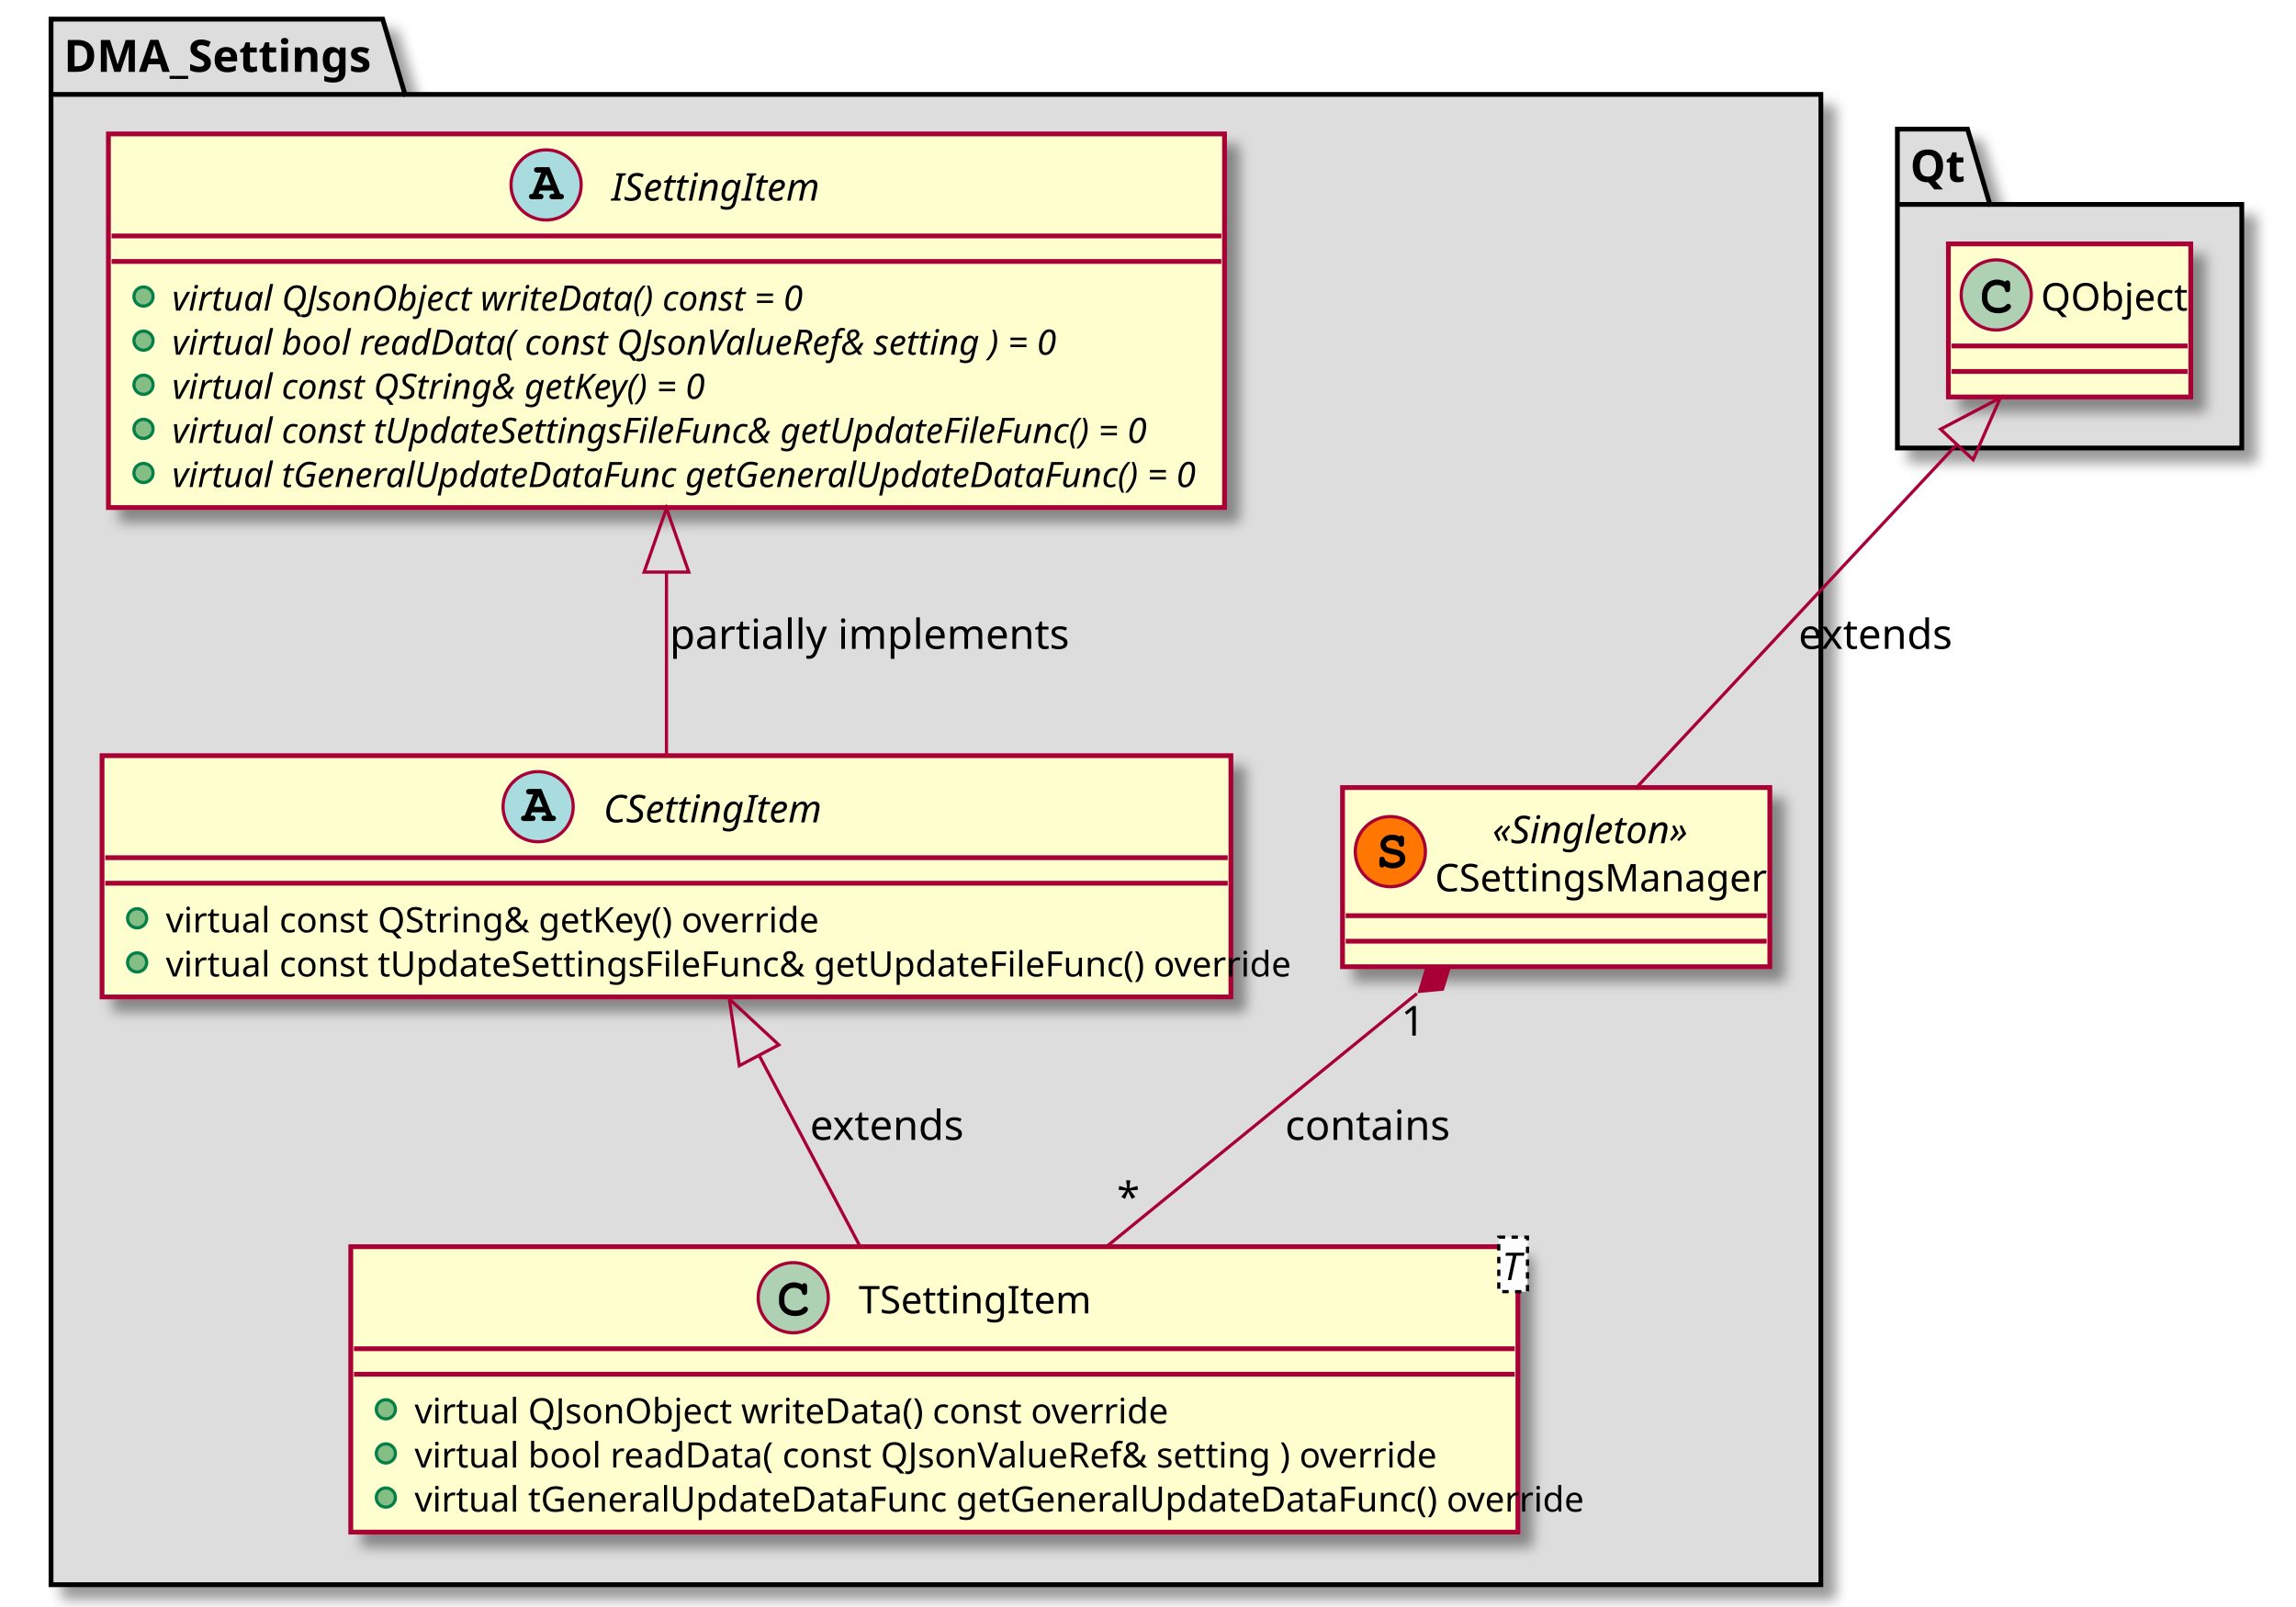
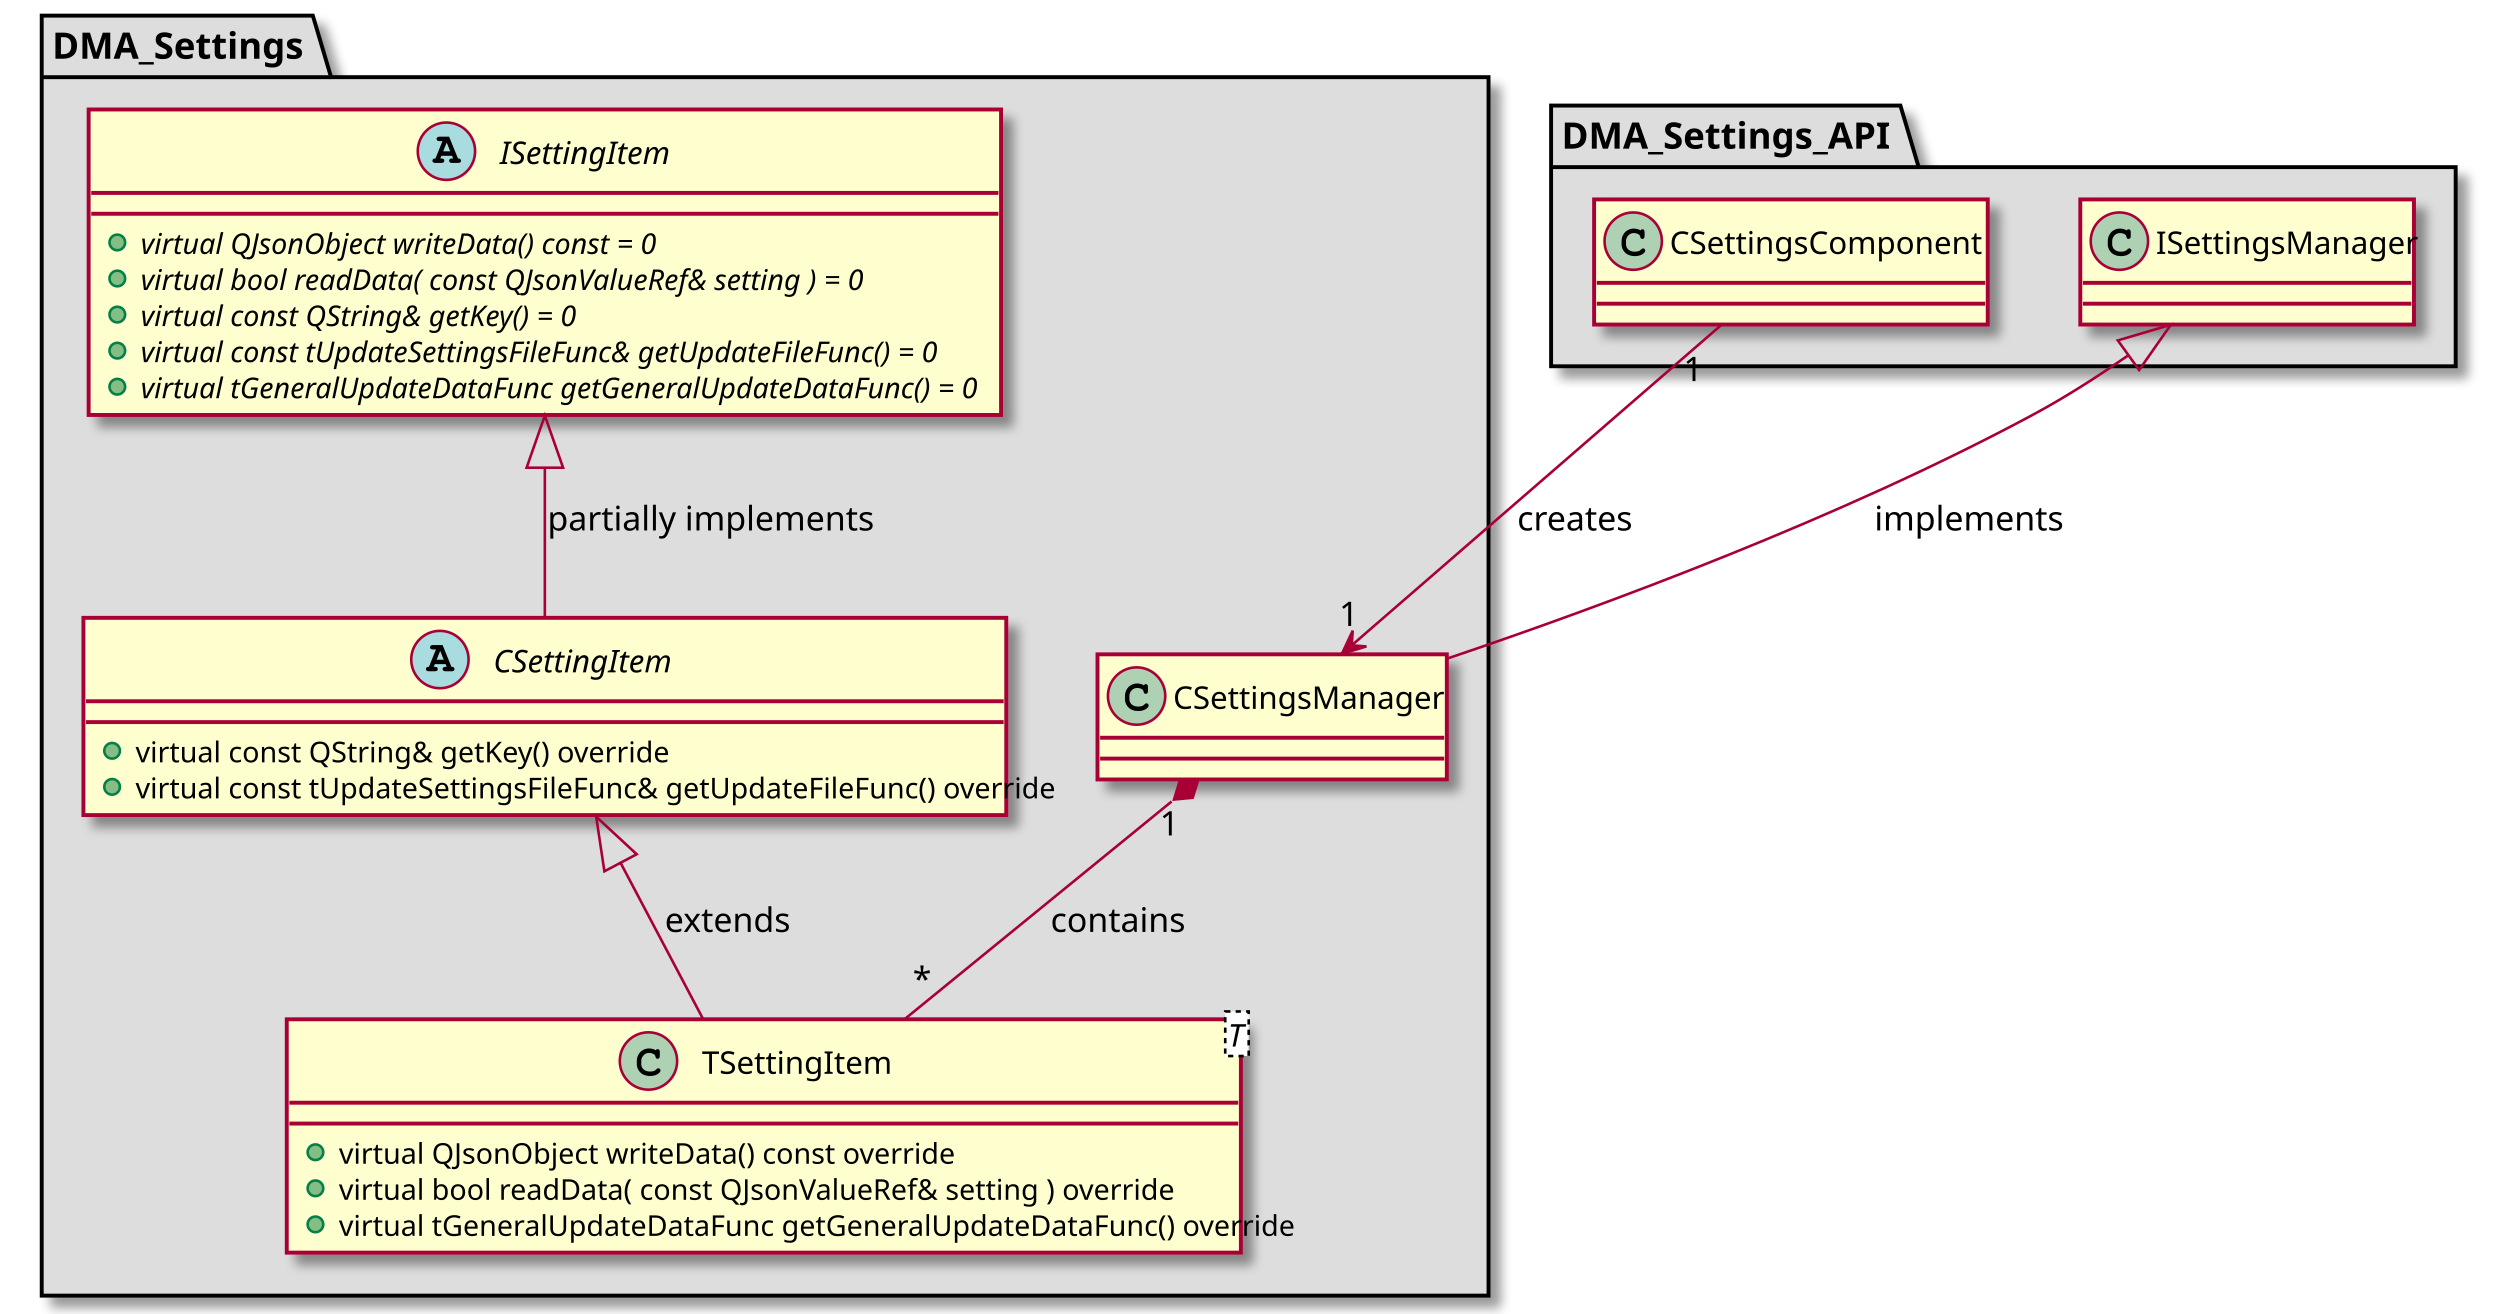
- <svg xmlns="http://www.w3.org/2000/svg" contentScriptType="application/ecmascript" contentStyleType="text/css" height="504px" preserveAspectRatio="none" style="width:720px;height:504px;background:#FEFEFE;" version="1.1" viewBox="0 0 720 504" width="720px" zoomAndPan="magnify">
+ <svg xmlns="http://www.w3.org/2000/svg" contentScriptType="application/ecmascript" contentStyleType="text/css" height="504px" preserveAspectRatio="none" style="width:959px;height:504px;background:#FEFEFE;" version="1.1" viewBox="0 0 959 504" width="959px" zoomAndPan="magnify">
  <defs>
-     <filter height="300%" id="f12ufej7ekdfnz" width="300%" x="-1" y="-1">
+     <filter height="300%" id="f1pv9taghpx2pv" width="300%" x="-1" y="-1">
      <feGaussianBlur result="blurOut" stdDeviation="2.0" />
      <feColorMatrix in="blurOut" result="blurOut2" type="matrix" values="0 0 0 0 0 0 0 0 0 0 0 0 0 0 0 0 0 0 .4 0" />
      <feOffset dx="4.0" dy="4.0" in="blurOut2" result="blurOut3" />
      <feBlend in="SourceGraphic" in2="blurOut3" mode="normal" />
    </filter>
  </defs>
  <g>
-     <polygon fill="#DDDDDD" filter="url(#f12ufej7ekdfnz)" points="16,6,120,6,127,29.609,571,29.609,571,497,16,497,16,6" style="stroke:#000000;stroke-width:1.5;" />
+     <polygon fill="#DDDDDD" filter="url(#f1pv9taghpx2pv)" points="16,6,120,6,127,29.609,571,29.609,571,497,16,497,16,6" style="stroke:#000000;stroke-width:1.5;" />
    <line style="stroke:#000000;stroke-width:1.5;" x1="16" x2="127" y1="29.609" y2="29.609" />
    <text fill="#000000" font-family="sans-serif" font-size="14" font-weight="bold" lengthAdjust="spacingAndGlyphs" textLength="98" x="20" y="22.533">DMA_Settings</text>
-     <polygon fill="#DDDDDD" filter="url(#f12ufej7ekdfnz)" points="595,40.5,617,40.5,624,64.109,703,64.109,703,140.5,595,140.5,595,40.5" style="stroke:#000000;stroke-width:1.5;" />
-     <line style="stroke:#000000;stroke-width:1.5;" x1="595" x2="624" y1="64.109" y2="64.109" />
-     <text fill="#000000" font-family="sans-serif" font-size="14" font-weight="bold" lengthAdjust="spacingAndGlyphs" textLength="16" x="599" y="57.033">Qt</text>
-     <rect codeLine="8" fill="#FEFECE" filter="url(#f12ufej7ekdfnz)" height="75.672" id="CSettingItem" style="stroke:#A80036;stroke-width:1.5;" width="354" x="32" y="237" />
+     <polygon fill="#DDDDDD" filter="url(#f1pv9taghpx2pv)" points="595,40.5,729,40.5,736,64.109,942,64.109,942,140.5,595,140.5,595,40.5" style="stroke:#000000;stroke-width:1.5;" />
+     <line style="stroke:#000000;stroke-width:1.5;" x1="595" x2="736" y1="64.109" y2="64.109" />
+     <text fill="#000000" font-family="sans-serif" font-size="14" font-weight="bold" lengthAdjust="spacingAndGlyphs" textLength="128" x="599" y="57.033">DMA_Settings_API</text>
+     <rect codeLine="8" fill="#FEFECE" filter="url(#f1pv9taghpx2pv)" height="75.672" id="CSettingItem" style="stroke:#A80036;stroke-width:1.5;" width="354" x="32" y="237" />
    <ellipse cx="168.75" cy="253" fill="#A9DCDF" rx="11" ry="11" style="stroke:#A80036;stroke-width:1.0;" />
    <path d="M170.938,254.766 L166.797,254.766 L166.375,255.797 L166.797,255.797 Q167.406,255.797 167.672,256.031 Q167.938,256.266 167.938,256.656 Q167.938,257.031 167.672,257.266 Q167.406,257.5 166.797,257.5 L164.5,257.5 Q163.891,257.5 163.633,257.266 Q163.375,257.031 163.375,256.641 Q163.375,256.266 163.648,256.023 Q163.922,255.781 164.547,255.797 L167.219,249.141 L166.109,249.141 Q165.5,249.141 165.234,248.906 Q164.969,248.672 164.969,248.281 Q164.969,247.906 165.234,247.672 Q165.5,247.438 166.109,247.438 L169.781,247.438 L173.172,255.797 Q173.766,255.797 173.953,255.938 Q174.344,256.203 174.344,256.656 Q174.344,257.031 174.086,257.266 Q173.828,257.5 173.219,257.5 L170.922,257.5 Q170.312,257.5 170.047,257.266 Q169.781,257.031 169.781,256.641 Q169.781,256.266 170.047,256.031 Q170.312,255.797 170.922,255.797 L171.344,255.797 L170.938,254.766 Z M170.219,253.062 L168.859,249.688 L167.484,253.062 L170.219,253.062 Z " fill="#000000" />
    <text fill="#000000" font-family="sans-serif" font-size="12" font-style="italic" lengthAdjust="spacingAndGlyphs" textLength="72" x="189.25" y="257.91">CSettingItem</text>
    <line style="stroke:#A80036;stroke-width:1.5;" x1="33" x2="385" y1="269" y2="269" />
    <line style="stroke:#A80036;stroke-width:1.5;" x1="33" x2="385" y1="277" y2="277" />
    <ellipse cx="43" cy="288" fill="#84BE84" rx="3" ry="3" style="stroke:#038048;stroke-width:1.0;" />
    <text fill="#000000" font-family="sans-serif" font-size="11" lengthAdjust="spacingAndGlyphs" textLength="193" x="52" y="292.419">virtual const QString&amp; getKey() override</text>
    <ellipse cx="43" cy="301.836" fill="#84BE84" rx="3" ry="3" style="stroke:#038048;stroke-width:1.0;" />
    <text fill="#000000" font-family="sans-serif" font-size="11" lengthAdjust="spacingAndGlyphs" textLength="328" x="52" y="306.255">virtual const tUpdateSettingsFileFunc&amp; getUpdateFileFunc() override</text>
-     <rect codeLine="14" fill="#FEFECE" filter="url(#f12ufej7ekdfnz)" height="56.188" id="CSettingsManager" style="stroke:#A80036;stroke-width:1.5;" width="134" x="421" y="247" />
-     <ellipse cx="436" cy="267.094" fill="#FF7700" rx="11" ry="11" style="stroke:#A80036;stroke-width:1.0;" />
-     <path d="M434.109,271.656 Q433.891,271.922 433.75,272 Q433.609,272.078 433.422,272.078 Q433.031,272.078 432.789,271.812 Q432.547,271.547 432.547,270.953 L432.547,269.797 Q432.547,269.188 432.789,268.93 Q433.031,268.672 433.422,268.672 Q433.719,268.672 433.922,268.828 Q434.125,268.984 434.234,269.352 Q434.344,269.719 434.453,269.859 Q434.703,270.109 435.312,270.375 Q435.922,270.641 436.656,270.641 Q437.797,270.641 438.516,270.109 Q438.984,269.781 438.984,269.312 Q438.984,269 438.766,268.719 Q438.547,268.438 438.031,268.266 Q437.703,268.141 436.547,267.922 Q435.156,267.656 434.438,267.297 Q433.719,266.938 433.305,266.273 Q432.891,265.609 432.891,264.828 Q432.891,263.609 433.914,262.695 Q434.938,261.781 436.578,261.781 Q437.234,261.781 437.789,261.922 Q438.344,262.062 438.812,262.359 Q439.141,262.047 439.469,262.047 Q439.844,262.047 440.078,262.305 Q440.312,262.562 440.312,263.172 L440.312,264.453 Q440.312,265.062 440.078,265.32 Q439.844,265.578 439.469,265.578 Q439.156,265.578 438.922,265.391 Q438.734,265.25 438.648,264.828 Q438.562,264.406 438.422,264.219 Q438.172,263.906 437.695,263.695 Q437.219,263.484 436.578,263.484 Q435.656,263.484 435.125,263.906 Q434.594,264.328 434.594,264.797 Q434.594,265.109 434.812,265.406 Q435.031,265.703 435.453,265.875 Q435.734,265.984 437.039,266.242 Q438.344,266.5 439.047,266.805 Q439.75,267.109 440.219,267.766 Q440.688,268.422 440.688,269.328 Q440.688,270.594 439.797,271.344 Q438.609,272.344 436.781,272.344 Q436.078,272.344 435.414,272.172 Q434.75,272 434.109,271.656 Z " fill="#000000" />
-     <text fill="#000000" font-family="sans-serif" font-size="12" font-style="italic" lengthAdjust="spacingAndGlyphs" textLength="66" x="468" y="264.457">«Singleton»</text>
-     <text fill="#000000" font-family="sans-serif" font-size="12" lengthAdjust="spacingAndGlyphs" textLength="102" x="450" y="279.551">CSettingsManager</text>
-     <line style="stroke:#A80036;stroke-width:1.5;" x1="422" x2="554" y1="287.188" y2="287.188" />
-     <line style="stroke:#A80036;stroke-width:1.5;" x1="422" x2="554" y1="295.188" y2="295.188" />
-     <rect codeLine="18" fill="#FEFECE" filter="url(#f12ufej7ekdfnz)" height="117.18" id="ISettingItem" style="stroke:#A80036;stroke-width:1.5;" width="350" x="34" y="42" />
+     <rect codeLine="14" fill="#FEFECE" filter="url(#f1pv9taghpx2pv)" height="48" id="CSettingsManager" style="stroke:#A80036;stroke-width:1.5;" width="134" x="421" y="251" />
+     <ellipse cx="436" cy="267" fill="#ADD1B2" rx="11" ry="11" style="stroke:#A80036;stroke-width:1.0;" />
+     <path d="M438.766,262.875 Q438.922,262.656 439.109,262.547 Q439.297,262.438 439.516,262.438 Q439.891,262.438 440.125,262.695 Q440.359,262.953 440.359,263.562 L440.359,265.016 Q440.359,265.625 440.125,265.891 Q439.891,266.156 439.516,266.156 Q439.172,266.156 438.969,265.953 Q438.766,265.766 438.656,265.25 Q438.609,264.891 438.422,264.703 Q438.094,264.328 437.484,264.109 Q436.875,263.891 436.25,263.891 Q435.484,263.891 434.852,264.219 Q434.219,264.547 433.727,265.297 Q433.234,266.047 433.234,267.078 L433.234,268.172 Q433.234,269.406 434.125,270.227 Q435.016,271.047 436.609,271.047 Q437.547,271.047 438.203,270.797 Q438.594,270.641 439.016,270.203 Q439.281,269.938 439.43,269.859 Q439.578,269.781 439.781,269.781 Q440.109,269.781 440.367,270.039 Q440.625,270.297 440.625,270.641 Q440.625,270.984 440.281,271.391 Q439.781,271.969 438.984,272.297 Q437.906,272.75 436.609,272.75 Q435.094,272.75 433.891,272.125 Q432.906,271.625 432.219,270.555 Q431.531,269.484 431.531,268.203 L431.531,267.047 Q431.531,265.719 432.148,264.57 Q432.766,263.422 433.859,262.805 Q434.953,262.188 436.188,262.188 Q436.922,262.188 437.57,262.352 Q438.219,262.516 438.766,262.875 Z " fill="#000000" />
+     <text fill="#000000" font-family="sans-serif" font-size="12" lengthAdjust="spacingAndGlyphs" textLength="102" x="450" y="271.91">CSettingsManager</text>
+     <line style="stroke:#A80036;stroke-width:1.5;" x1="422" x2="554" y1="283" y2="283" />
+     <line style="stroke:#A80036;stroke-width:1.5;" x1="422" x2="554" y1="291" y2="291" />
+     <rect codeLine="18" fill="#FEFECE" filter="url(#f1pv9taghpx2pv)" height="117.18" id="ISettingItem" style="stroke:#A80036;stroke-width:1.5;" width="350" x="34" y="42" />
    <ellipse cx="171.25" cy="58" fill="#A9DCDF" rx="11" ry="11" style="stroke:#A80036;stroke-width:1.0;" />
    <path d="M173.438,59.766 L169.297,59.766 L168.875,60.797 L169.297,60.797 Q169.906,60.797 170.172,61.031 Q170.438,61.266 170.438,61.656 Q170.438,62.031 170.172,62.266 Q169.906,62.5 169.297,62.5 L167,62.5 Q166.391,62.5 166.133,62.266 Q165.875,62.031 165.875,61.641 Q165.875,61.266 166.148,61.023 Q166.422,60.781 167.047,60.797 L169.719,54.141 L168.609,54.141 Q168,54.141 167.734,53.906 Q167.469,53.672 167.469,53.281 Q167.469,52.906 167.734,52.672 Q168,52.438 168.609,52.438 L172.281,52.438 L175.672,60.797 Q176.266,60.797 176.453,60.938 Q176.844,61.203 176.844,61.656 Q176.844,62.031 176.586,62.266 Q176.328,62.5 175.719,62.5 L173.422,62.5 Q172.812,62.5 172.547,62.266 Q172.281,62.031 172.281,61.641 Q172.281,61.266 172.547,61.031 Q172.812,60.797 173.422,60.797 L173.844,60.797 L173.438,59.766 Z M172.719,58.062 L171.359,54.688 L169.984,58.062 L172.719,58.062 Z " fill="#000000" />
    <text fill="#000000" font-family="sans-serif" font-size="12" font-style="italic" lengthAdjust="spacingAndGlyphs" textLength="67" x="191.75" y="62.91">ISettingItem</text>
    <line style="stroke:#A80036;stroke-width:1.5;" x1="35" x2="383" y1="74" y2="74" />
    <line style="stroke:#A80036;stroke-width:1.5;" x1="35" x2="383" y1="82" y2="82" />
    <ellipse cx="45" cy="93" fill="#84BE84" rx="3" ry="3" style="stroke:#038048;stroke-width:1.0;" />
    <text fill="#000000" font-family="sans-serif" font-size="11" font-style="italic" lengthAdjust="spacingAndGlyphs" textLength="205" x="54" y="97.419">virtual QJsonObject writeData() const = 0</text>
    <ellipse cx="45" cy="106.836" fill="#84BE84" rx="3" ry="3" style="stroke:#038048;stroke-width:1.0;" />
    <text fill="#000000" font-family="sans-serif" font-size="11" font-style="italic" lengthAdjust="spacingAndGlyphs" textLength="286" x="54" y="111.255">virtual bool readData( const QJsonValueRef&amp; setting ) = 0</text>
    <ellipse cx="45" cy="120.672" fill="#84BE84" rx="3" ry="3" style="stroke:#038048;stroke-width:1.0;" />
    <text fill="#000000" font-family="sans-serif" font-size="11" font-style="italic" lengthAdjust="spacingAndGlyphs" textLength="170" x="54" y="125.091">virtual const QString&amp; getKey() = 0</text>
    <ellipse cx="45" cy="134.508" fill="#84BE84" rx="3" ry="3" style="stroke:#038048;stroke-width:1.0;" />
    <text fill="#000000" font-family="sans-serif" font-size="11" font-style="italic" lengthAdjust="spacingAndGlyphs" textLength="313" x="54" y="138.927">virtual const tUpdateSettingsFileFunc&amp; getUpdateFileFunc() = 0</text>
    <ellipse cx="45" cy="148.344" fill="#84BE84" rx="3" ry="3" style="stroke:#038048;stroke-width:1.0;" />
    <text fill="#000000" font-family="sans-serif" font-size="11" font-style="italic" lengthAdjust="spacingAndGlyphs" textLength="324" x="54" y="152.763">virtual tGeneralUpdateDataFunc getGeneralUpdateDataFunc() = 0</text>
-     <rect codeLine="27" fill="#FEFECE" filter="url(#f12ufej7ekdfnz)" height="89.508" id="TSettingItem_T_" style="stroke:#A80036;stroke-width:1.5;" width="366" x="110" y="391" />
+     <rect codeLine="27" fill="#FEFECE" filter="url(#f1pv9taghpx2pv)" height="89.508" id="TSettingItem_T_" style="stroke:#A80036;stroke-width:1.5;" width="366" x="110" y="391" />
    <ellipse cx="248.75" cy="407" fill="#ADD1B2" rx="11" ry="11" style="stroke:#A80036;stroke-width:1.0;" />
    <path d="M251.516,402.875 Q251.672,402.656 251.859,402.547 Q252.047,402.438 252.266,402.438 Q252.641,402.438 252.875,402.695 Q253.109,402.953 253.109,403.562 L253.109,405.016 Q253.109,405.625 252.875,405.891 Q252.641,406.156 252.266,406.156 Q251.922,406.156 251.719,405.953 Q251.516,405.766 251.406,405.25 Q251.359,404.891 251.172,404.703 Q250.844,404.328 250.234,404.109 Q249.625,403.891 249,403.891 Q248.234,403.891 247.602,404.219 Q246.969,404.547 246.477,405.297 Q245.984,406.047 245.984,407.078 L245.984,408.172 Q245.984,409.406 246.875,410.227 Q247.766,411.047 249.359,411.047 Q250.297,411.047 250.953,410.797 Q251.344,410.641 251.766,410.203 Q252.031,409.938 252.18,409.859 Q252.328,409.781 252.531,409.781 Q252.859,409.781 253.117,410.039 Q253.375,410.297 253.375,410.641 Q253.375,410.984 253.031,411.391 Q252.531,411.969 251.734,412.297 Q250.656,412.75 249.359,412.75 Q247.844,412.75 246.641,412.125 Q245.656,411.625 244.969,410.555 Q244.281,409.484 244.281,408.203 L244.281,407.047 Q244.281,405.719 244.898,404.57 Q245.516,403.422 246.609,402.805 Q247.703,402.188 248.938,402.188 Q249.672,402.188 250.32,402.352 Q250.969,402.516 251.516,402.875 Z " fill="#000000" />
    <text fill="#000000" font-family="sans-serif" font-size="12" lengthAdjust="spacingAndGlyphs" textLength="69" x="269.25" y="411.91">TSettingItem</text>
    <rect fill="#FEFEFE" height="17.094" style="stroke:#000000;stroke-width:1.0;stroke-dasharray:2.0,2.0;" width="9" x="470" y="388" />
    <text fill="#000000" font-family="sans-serif" font-size="12" font-style="italic" lengthAdjust="spacingAndGlyphs" textLength="7" x="471" y="401.457">T</text>
    <line style="stroke:#A80036;stroke-width:1.5;" x1="111" x2="475" y1="423" y2="423" />
    <line style="stroke:#A80036;stroke-width:1.5;" x1="111" x2="475" y1="431" y2="431" />
    <ellipse cx="121" cy="442" fill="#84BE84" rx="3" ry="3" style="stroke:#038048;stroke-width:1.0;" />
    <text fill="#000000" font-family="sans-serif" font-size="11" lengthAdjust="spacingAndGlyphs" textLength="225" x="130" y="446.419">virtual QJsonObject writeData() const override</text>
    <ellipse cx="121" cy="455.836" fill="#84BE84" rx="3" ry="3" style="stroke:#038048;stroke-width:1.0;" />
    <text fill="#000000" font-family="sans-serif" font-size="11" lengthAdjust="spacingAndGlyphs" textLength="304" x="130" y="460.255">virtual bool readData( const QJsonValueRef&amp; setting ) override</text>
    <ellipse cx="121" cy="469.672" fill="#84BE84" rx="3" ry="3" style="stroke:#038048;stroke-width:1.0;" />
    <text fill="#000000" font-family="sans-serif" font-size="11" lengthAdjust="spacingAndGlyphs" textLength="340" x="130" y="474.091">virtual tGeneralUpdateDataFunc getGeneralUpdateDataFunc() override</text>
-     <rect codeLine="39" fill="#FEFECE" filter="url(#f12ufej7ekdfnz)" height="48" id="QObject" style="stroke:#A80036;stroke-width:1.5;" width="76" x="611" y="76.5" />
-     <ellipse cx="626" cy="92.5" fill="#ADD1B2" rx="11" ry="11" style="stroke:#A80036;stroke-width:1.0;" />
-     <path d="M628.766,88.375 Q628.922,88.156 629.109,88.047 Q629.297,87.938 629.516,87.938 Q629.891,87.938 630.125,88.195 Q630.359,88.453 630.359,89.062 L630.359,90.516 Q630.359,91.125 630.125,91.391 Q629.891,91.656 629.516,91.656 Q629.172,91.656 628.969,91.453 Q628.766,91.266 628.656,90.75 Q628.609,90.391 628.422,90.203 Q628.094,89.828 627.484,89.609 Q626.875,89.391 626.25,89.391 Q625.484,89.391 624.852,89.719 Q624.219,90.047 623.727,90.797 Q623.234,91.547 623.234,92.578 L623.234,93.672 Q623.234,94.906 624.125,95.727 Q625.016,96.547 626.609,96.547 Q627.547,96.547 628.203,96.297 Q628.594,96.141 629.016,95.703 Q629.281,95.438 629.43,95.359 Q629.578,95.281 629.781,95.281 Q630.109,95.281 630.367,95.539 Q630.625,95.797 630.625,96.141 Q630.625,96.484 630.281,96.891 Q629.781,97.469 628.984,97.797 Q627.906,98.25 626.609,98.25 Q625.094,98.25 623.891,97.625 Q622.906,97.125 622.219,96.055 Q621.531,94.984 621.531,93.703 L621.531,92.547 Q621.531,91.219 622.148,90.07 Q622.766,88.922 623.859,88.305 Q624.953,87.688 626.188,87.688 Q626.922,87.688 627.57,87.852 Q628.219,88.016 628.766,88.375 Z " fill="#000000" />
-     <text fill="#000000" font-family="sans-serif" font-size="12" lengthAdjust="spacingAndGlyphs" textLength="44" x="640" y="97.41">QObject</text>
-     <line style="stroke:#A80036;stroke-width:1.5;" x1="612" x2="686" y1="108.5" y2="108.5" />
-     <line style="stroke:#A80036;stroke-width:1.5;" x1="612" x2="686" y1="116.5" y2="116.5" />
-     <path codeLine="46" d="M209,179.429 C209,199.4 209,219.971 209,236.806 " fill="none" id="ISettingItem-backto-CSettingItem" style="stroke:#A80036;stroke-width:1.0;" />
+     <rect codeLine="39" fill="#FEFECE" filter="url(#f1pv9taghpx2pv)" height="48" id="CSettingsComponent" style="stroke:#A80036;stroke-width:1.5;" width="151" x="611.5" y="76.5" />
+     <ellipse cx="626.5" cy="92.5" fill="#ADD1B2" rx="11" ry="11" style="stroke:#A80036;stroke-width:1.0;" />
+     <path d="M629.266,88.375 Q629.422,88.156 629.609,88.047 Q629.797,87.938 630.016,87.938 Q630.391,87.938 630.625,88.195 Q630.859,88.453 630.859,89.062 L630.859,90.516 Q630.859,91.125 630.625,91.391 Q630.391,91.656 630.016,91.656 Q629.672,91.656 629.469,91.453 Q629.266,91.266 629.156,90.75 Q629.109,90.391 628.922,90.203 Q628.594,89.828 627.984,89.609 Q627.375,89.391 626.75,89.391 Q625.984,89.391 625.352,89.719 Q624.719,90.047 624.227,90.797 Q623.734,91.547 623.734,92.578 L623.734,93.672 Q623.734,94.906 624.625,95.727 Q625.516,96.547 627.109,96.547 Q628.047,96.547 628.703,96.297 Q629.094,96.141 629.516,95.703 Q629.781,95.438 629.93,95.359 Q630.078,95.281 630.281,95.281 Q630.609,95.281 630.867,95.539 Q631.125,95.797 631.125,96.141 Q631.125,96.484 630.781,96.891 Q630.281,97.469 629.484,97.797 Q628.406,98.25 627.109,98.25 Q625.594,98.25 624.391,97.625 Q623.406,97.125 622.719,96.055 Q622.031,94.984 622.031,93.703 L622.031,92.547 Q622.031,91.219 622.648,90.07 Q623.266,88.922 624.359,88.305 Q625.453,87.688 626.688,87.688 Q627.422,87.688 628.07,87.852 Q628.719,88.016 629.266,88.375 Z " fill="#000000" />
+     <text fill="#000000" font-family="sans-serif" font-size="12" lengthAdjust="spacingAndGlyphs" textLength="119" x="640.5" y="97.41">CSettingsComponent</text>
+     <line style="stroke:#A80036;stroke-width:1.5;" x1="612.5" x2="761.5" y1="108.5" y2="108.5" />
+     <line style="stroke:#A80036;stroke-width:1.5;" x1="612.5" x2="761.5" y1="116.5" y2="116.5" />
+     <rect codeLine="43" fill="#FEFECE" filter="url(#f1pv9taghpx2pv)" height="48" id="ISettingsManager" style="stroke:#A80036;stroke-width:1.5;" width="128" x="798" y="76.5" />
+     <ellipse cx="813" cy="92.5" fill="#ADD1B2" rx="11" ry="11" style="stroke:#A80036;stroke-width:1.0;" />
+     <path d="M815.766,88.375 Q815.922,88.156 816.109,88.047 Q816.297,87.938 816.516,87.938 Q816.891,87.938 817.125,88.195 Q817.359,88.453 817.359,89.062 L817.359,90.516 Q817.359,91.125 817.125,91.391 Q816.891,91.656 816.516,91.656 Q816.172,91.656 815.969,91.453 Q815.766,91.266 815.656,90.75 Q815.609,90.391 815.422,90.203 Q815.094,89.828 814.484,89.609 Q813.875,89.391 813.25,89.391 Q812.484,89.391 811.852,89.719 Q811.219,90.047 810.727,90.797 Q810.234,91.547 810.234,92.578 L810.234,93.672 Q810.234,94.906 811.125,95.727 Q812.016,96.547 813.609,96.547 Q814.547,96.547 815.203,96.297 Q815.594,96.141 816.016,95.703 Q816.281,95.438 816.43,95.359 Q816.578,95.281 816.781,95.281 Q817.109,95.281 817.367,95.539 Q817.625,95.797 817.625,96.141 Q817.625,96.484 817.281,96.891 Q816.781,97.469 815.984,97.797 Q814.906,98.25 813.609,98.25 Q812.094,98.25 810.891,97.625 Q809.906,97.125 809.219,96.055 Q808.531,94.984 808.531,93.703 L808.531,92.547 Q808.531,91.219 809.148,90.07 Q809.766,88.922 810.859,88.305 Q811.953,87.688 813.188,87.688 Q813.922,87.688 814.57,87.852 Q815.219,88.016 815.766,88.375 Z " fill="#000000" />
+     <text fill="#000000" font-family="sans-serif" font-size="12" lengthAdjust="spacingAndGlyphs" textLength="96" x="827" y="97.41">ISettingsManager</text>
+     <line style="stroke:#A80036;stroke-width:1.5;" x1="799" x2="925" y1="108.5" y2="108.5" />
+     <line style="stroke:#A80036;stroke-width:1.5;" x1="799" x2="925" y1="116.5" y2="116.5" />
+     <path codeLine="50" d="M209,179.429 C209,199.4 209,219.971 209,236.806 " fill="none" id="ISettingItem-backto-CSettingItem" style="stroke:#A80036;stroke-width:1.0;" />
    <polygon fill="none" points="202,179.42,209,159.42,216,179.42,202,179.42" style="stroke:#A80036;stroke-width:1.0;" />
    <text fill="#000000" font-family="sans-serif" font-size="13" lengthAdjust="spacingAndGlyphs" textLength="116" x="210" y="203.495">partially implements</text>
-     <path codeLine="47" d="M613.535,139.499 C583.21,171.99 540.313,217.95 513.338,246.853 " fill="none" id="QObject-backto-CSettingsManager" style="stroke:#A80036;stroke-width:1.0;" />
-     <polygon fill="none" points="608.523,134.609,627.287,124.764,618.758,144.161,608.523,134.609" style="stroke:#A80036;stroke-width:1.0;" />
-     <text fill="#000000" font-family="sans-serif" font-size="13" lengthAdjust="spacingAndGlyphs" textLength="46" x="564" y="203.495">extends</text>
-     <path codeLine="48" d="M238.145,331.167 C248.465,350.701 259.931,372.404 269.7,390.897 " fill="none" id="CSettingItem-backto-TSettingItem_T_" style="stroke:#A80036;stroke-width:1.0;" />
+     <path codeLine="51" d="M816.255,136.417 C804.755,144.39 792.203,152.438 780,159 C706.22,198.672 615.737,232.172 555.227,252.604 " fill="none" id="ISettingsManager-backto-CSettingsManager" style="stroke:#A80036;stroke-width:1.0;" />
+     <polygon fill="none" points="812.396,130.57,832.72,124.575,820.57,141.936,812.396,130.57" style="stroke:#A80036;stroke-width:1.0;" />
+     <text fill="#000000" font-family="sans-serif" font-size="13" lengthAdjust="spacingAndGlyphs" textLength="67" x="719" y="203.495">implements</text>
+     <path codeLine="52" d="M238.145,331.167 C248.465,350.701 259.931,372.404 269.7,390.897 " fill="none" id="CSettingItem-backto-TSettingItem_T_" style="stroke:#A80036;stroke-width:1.0;" />
    <polygon fill="none" points="231.847,334.232,228.694,313.278,244.226,327.692,231.847,334.232" style="stroke:#A80036;stroke-width:1.0;" />
-     <text fill="#000000" font-family="sans-serif" font-size="13" lengthAdjust="spacingAndGlyphs" textLength="46" x="254" y="357.495">extends</text>
-     <path codeLine="51" d="M444.323,311.613 C415.559,335.067 377.693,365.942 347.036,390.94 " fill="none" id="CSettingsManager-backto-TSettingItem_T_" style="stroke:#A80036;stroke-width:1.0;" />
-     <polygon fill="#A80036" points="454.478,303.333,447.3,304.024,445.177,310.916,452.355,310.224,454.478,303.333" style="stroke:#A80036;stroke-width:1.0;" />
+     <text fill="#000000" font-family="sans-serif" font-size="13" lengthAdjust="spacingAndGlyphs" textLength="46" x="255" y="357.495">extends</text>
+     <path codeLine="55" d="M449.427,307.452 C420.206,331.278 379.686,364.318 347.207,390.8 " fill="none" id="CSettingsManager-backto-TSettingItem_T_" style="stroke:#A80036;stroke-width:1.0;" />
+     <polygon fill="#A80036" points="459.645,299.12,452.467,299.811,450.344,306.702,457.522,306.012,459.645,299.12" style="stroke:#A80036;stroke-width:1.0;" />
    <text fill="#000000" font-family="sans-serif" font-size="13" lengthAdjust="spacingAndGlyphs" textLength="49" x="403" y="357.495">contains</text>
-     <text fill="#000000" font-family="sans-serif" font-size="13" lengthAdjust="spacingAndGlyphs" textLength="7" x="439.379" y="324.794">1</text>
-     <text fill="#000000" font-family="sans-serif" font-size="13" lengthAdjust="spacingAndGlyphs" textLength="5" x="350.25" y="380.046">*</text>
+     <text fill="#000000" font-family="sans-serif" font-size="13" lengthAdjust="spacingAndGlyphs" textLength="7" x="444.88" y="320.487">1</text>
+     <text fill="#000000" font-family="sans-serif" font-size="13" lengthAdjust="spacingAndGlyphs" textLength="5" x="350.125" y="380.214">*</text>
+     <path codeLine="56" d="M660.162,124.764 C623.414,156.618 557.593,213.675 518.854,247.255 " fill="none" id="CSettingsComponent-to-CSettingsManager" style="stroke:#A80036;stroke-width:1.0;" />
+     <polygon fill="#A80036" points="514.73,250.83,524.151,247.959,518.509,247.556,518.912,241.913,514.73,250.83" style="stroke:#A80036;stroke-width:1.0;" />
+     <text fill="#000000" font-family="sans-serif" font-size="13" lengthAdjust="spacingAndGlyphs" textLength="43" x="582" y="203.495">creates</text>
+     <text fill="#000000" font-family="sans-serif" font-size="13" lengthAdjust="spacingAndGlyphs" textLength="7" x="645.767" y="146.166">1</text>
+     <text fill="#000000" font-family="sans-serif" font-size="13" lengthAdjust="spacingAndGlyphs" textLength="7" x="513.683" y="240.127">1</text>
  </g>
</svg>
